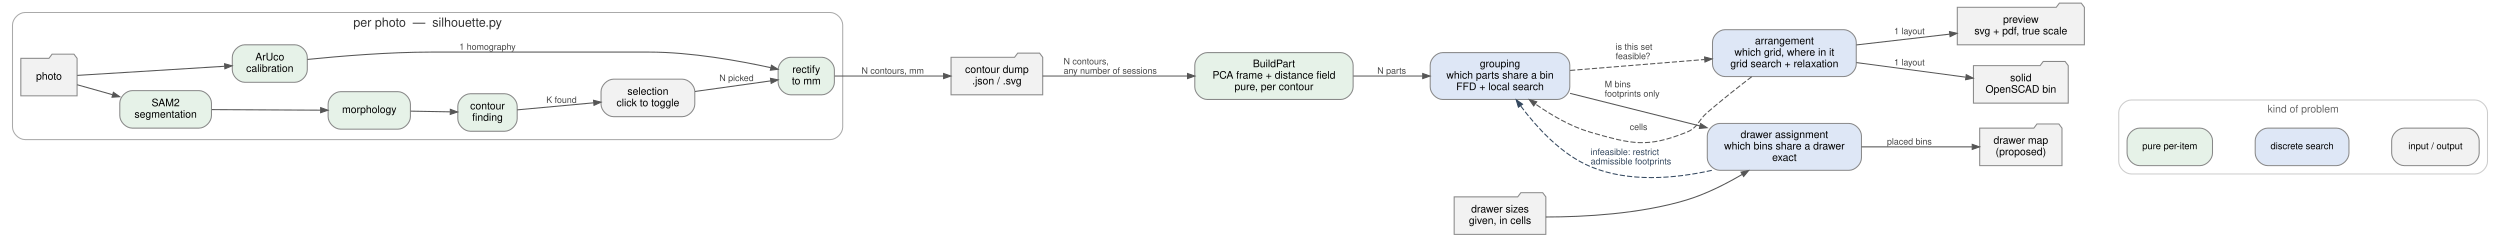
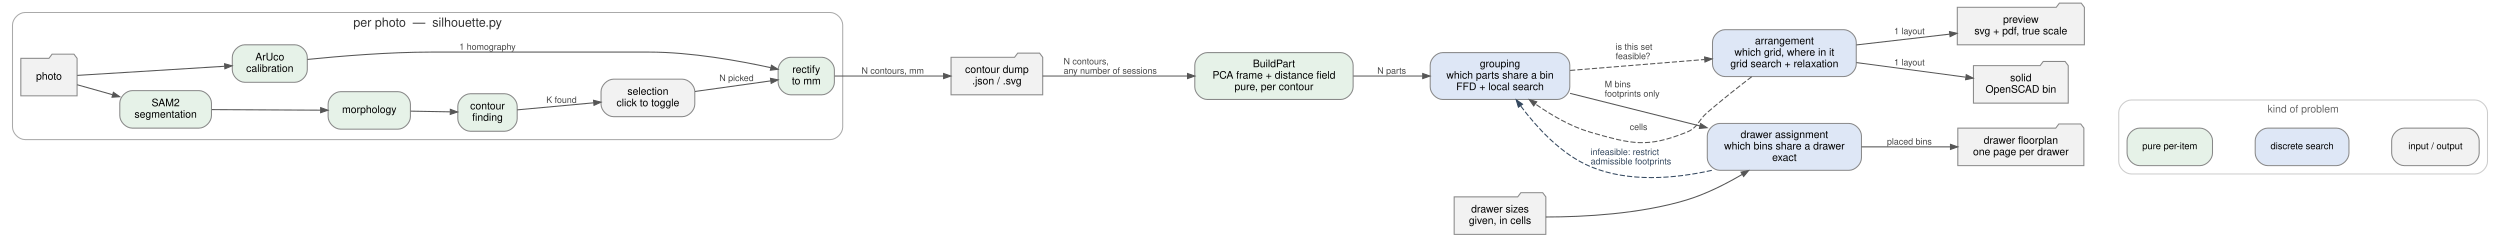
<svg xmlns="http://www.w3.org/2000/svg" width="2400pt" height="229pt" viewBox="0.00 0.00 2400.00 229.00">
  <g id="graph0" class="graph" transform="scale(1 1) rotate(0) translate(4 225)">
    <g id="clust1" class="cluster">
      <path fill="transparent" stroke="#aaaaaa" d="M20,-91C20,-91 793,-91 793,-91 799,-91 805,-97 805,-103 805,-103 805,-201 805,-201 805,-207 799,-213 793,-213 793,-213 20,-213 20,-213 14,-213 8,-207 8,-201 8,-201 8,-103 8,-103 8,-97 14,-91 20,-91" />
      <text text-anchor="middle" x="406.5" y="-199.4" font-family="Helvetica,sans-Serif" font-size="12.00" fill="#333333">per photo  —  silhouette.py</text>
    </g>
    <g id="clust2" class="cluster">
      <path fill="transparent" stroke="#cccccc" d="M2042,-58C2042,-58 2372,-58 2372,-58 2378,-58 2384,-64 2384,-70 2384,-70 2384,-117 2384,-117 2384,-123 2378,-129 2372,-129 2372,-129 2042,-129 2042,-129 2036,-129 2030,-123 2030,-117 2030,-117 2030,-70 2030,-70 2030,-64 2036,-58 2042,-58" />
      <text text-anchor="middle" x="2207" y="-117" font-family="Helvetica,sans-Serif" font-size="10.00" fill="#666666">kind of problem</text>
    </g>
    <g id="node1" class="node">
      <polygon fill="#f2f2f2" stroke="#888888" points="70,-169 67,-173 46,-173 43,-169 16,-169 16,-133 70,-133 70,-169" />
      <text text-anchor="middle" x="43" y="-148.5" font-family="Helvetica,sans-Serif" font-size="10.00">photo</text>
    </g>
    <g id="node2" class="node">
      <path fill="#e6f2e8" stroke="#888888" d="M187,-138C187,-138 123,-138 123,-138 117,-138 111,-132 111,-126 111,-126 111,-114 111,-114 111,-108 117,-102 123,-102 123,-102 187,-102 187,-102 193,-102 199,-108 199,-114 199,-114 199,-126 199,-126 199,-132 193,-138 187,-138" />
      <text text-anchor="middle" x="155" y="-123" font-family="Helvetica,sans-Serif" font-size="10.00">SAM2</text>
      <text text-anchor="middle" x="155" y="-112" font-family="Helvetica,sans-Serif" font-size="10.00">segmentation</text>
    </g>
    <g id="edge1" class="edge">
      <path fill="none" stroke="#555555" d="M70.07,-143.65C80.27,-140.78 92.32,-137.38 104.06,-134.07" />
      <polygon fill="#555555" stroke="#555555" points="104.85,-136.4 110.92,-132.14 103.52,-131.68 104.85,-136.4" />
    </g>
    <g id="node6" class="node">
      <path fill="#e6f2e8" stroke="#888888" d="M279,-182C279,-182 231,-182 231,-182 225,-182 219,-176 219,-170 219,-170 219,-158 219,-158 219,-152 225,-146 231,-146 231,-146 279,-146 279,-146 285,-146 291,-152 291,-158 291,-158 291,-170 291,-170 291,-176 285,-182 279,-182" />
      <text text-anchor="middle" x="255" y="-167" font-family="Helvetica,sans-Serif" font-size="10.00">ArUco</text>
      <text text-anchor="middle" x="255" y="-156" font-family="Helvetica,sans-Serif" font-size="10.00">calibration</text>
    </g>
    <g id="edge6" class="edge">
      <path fill="none" stroke="#555555" d="M70.17,-152.62C105.61,-154.81 169.3,-158.76 211.61,-161.38" />
      <polygon fill="#555555" stroke="#555555" points="211.59,-163.83 218.73,-161.82 211.89,-158.94 211.59,-163.83" />
    </g>
    <g id="node3" class="node">
      <path fill="#e6f2e8" stroke="#888888" d="M378,-137C378,-137 323,-137 323,-137 317,-137 311,-131 311,-125 311,-125 311,-113 311,-113 311,-107 317,-101 323,-101 323,-101 378,-101 378,-101 384,-101 390,-107 390,-113 390,-113 390,-125 390,-125 390,-131 384,-137 378,-137" />
      <text text-anchor="middle" x="350.5" y="-116.5" font-family="Helvetica,sans-Serif" font-size="10.00">morphology</text>
    </g>
    <g id="edge2" class="edge">
      <path fill="none" stroke="#555555" d="M199.43,-119.78C230.37,-119.62 271.9,-119.4 303.43,-119.24" />
      <polygon fill="#555555" stroke="#555555" points="303.82,-121.69 310.81,-119.2 303.8,-116.79 303.82,-121.69" />
    </g>
    <g id="node4" class="node">
      <path fill="#e6f2e8" stroke="#888888" d="M480.5,-135C480.5,-135 447.5,-135 447.5,-135 441.5,-135 435.5,-129 435.5,-123 435.5,-123 435.5,-111 435.5,-111 435.5,-105 441.5,-99 447.5,-99 447.5,-99 480.5,-99 480.5,-99 486.5,-99 492.5,-105 492.5,-111 492.5,-111 492.5,-123 492.5,-123 492.5,-129 486.5,-135 480.5,-135" />
      <text text-anchor="middle" x="464" y="-120" font-family="Helvetica,sans-Serif" font-size="10.00">contour</text>
      <text text-anchor="middle" x="464" y="-109" font-family="Helvetica,sans-Serif" font-size="10.00">finding</text>
    </g>
    <g id="edge3" class="edge">
      <path fill="none" stroke="#555555" d="M390.18,-118.31C402.48,-118.09 415.99,-117.84 428.01,-117.63" />
      <polygon fill="#555555" stroke="#555555" points="428.32,-120.07 435.27,-117.5 428.23,-115.17 428.32,-120.07" />
    </g>
    <g id="node5" class="node">
      <path fill="#f2f2f2" stroke="#888888" d="M651,-149C651,-149 585,-149 585,-149 579,-149 573,-143 573,-137 573,-137 573,-125 573,-125 573,-119 579,-113 585,-113 585,-113 651,-113 651,-113 657,-113 663,-119 663,-125 663,-125 663,-137 663,-137 663,-143 657,-149 651,-149" />
      <text text-anchor="middle" x="618" y="-134" font-family="Helvetica,sans-Serif" font-size="10.00">selection</text>
      <text text-anchor="middle" x="618" y="-123" font-family="Helvetica,sans-Serif" font-size="10.00">click to toggle</text>
    </g>
    <g id="edge4" class="edge">
      <path fill="none" stroke="#555555" d="M492.53,-119.54C512.93,-121.41 541.32,-124.03 565.85,-126.29" />
      <polygon fill="#555555" stroke="#555555" points="565.79,-128.74 572.98,-126.95 566.24,-123.86 565.79,-128.74" />
      <text text-anchor="middle" x="535" y="-126.2" font-family="Helvetica,sans-Serif" font-size="8.50" fill="#444444"> K found</text>
    </g>
    <g id="node7" class="node">
      <path fill="#e6f2e8" stroke="#888888" d="M785,-170C785,-170 755,-170 755,-170 749,-170 743,-164 743,-158 743,-158 743,-146 743,-146 743,-140 749,-134 755,-134 755,-134 785,-134 785,-134 791,-134 797,-140 797,-146 797,-146 797,-158 797,-158 797,-164 791,-170 785,-170" />
      <text text-anchor="middle" x="770" y="-155" font-family="Helvetica,sans-Serif" font-size="10.00">rectify</text>
      <text text-anchor="middle" x="770" y="-144" font-family="Helvetica,sans-Serif" font-size="10.00">to mm</text>
    </g>
    <g id="edge5" class="edge">
      <path fill="none" stroke="#555555" d="M663.19,-137.19C686.49,-140.45 714.58,-144.38 735.96,-147.37" />
      <polygon fill="#555555" stroke="#555555" points="735.66,-149.81 742.94,-148.35 736.34,-144.95 735.66,-149.81" />
      <text text-anchor="middle" x="703" y="-147.2" font-family="Helvetica,sans-Serif" font-size="8.50" fill="#444444"> N picked</text>
    </g>
    <g id="edge7" class="edge">
      <path fill="none" stroke="#555555" d="M291.12,-167.94C322.3,-171.1 369.12,-175 410,-175 410,-175 410,-175 619,-175 659.61,-175 705.7,-166.66 735.94,-160.03" />
      <polygon fill="#555555" stroke="#555555" points="736.61,-162.39 742.9,-158.47 735.54,-157.61 736.61,-162.39" />
      <text text-anchor="middle" x="464" y="-177.2" font-family="Helvetica,sans-Serif" font-size="8.50" fill="#444444"> 1 homography</text>
    </g>
    <g id="node8" class="node">
      <polygon fill="#f2f2f2" stroke="#888888" points="997,-170 994,-174 973,-174 970,-170 909,-170 909,-134 997,-134 997,-170" />
      <text text-anchor="middle" x="953" y="-155" font-family="Helvetica,sans-Serif" font-size="10.00">contour dump</text>
      <text text-anchor="middle" x="953" y="-144" font-family="Helvetica,sans-Serif" font-size="10.00">.json / .svg</text>
    </g>
    <g id="edge8" class="edge">
      <path fill="none" stroke="#555555" d="M797.32,-152C824.6,-152 867.9,-152 901.76,-152" />
      <polygon fill="#555555" stroke="#555555" points="901.83,-154.45 908.83,-152 901.83,-149.55 901.83,-154.45" />
      <text text-anchor="middle" x="853" y="-154.2" font-family="Helvetica,sans-Serif" font-size="8.50" fill="#444444"> N contours, mm</text>
    </g>
    <g id="node9" class="node">
      <path fill="#e6f2e8" stroke="#888888" d="M1283,-174.5C1283,-174.5 1155,-174.5 1155,-174.5 1149,-174.5 1143,-168.5 1143,-162.5 1143,-162.5 1143,-141.5 1143,-141.5 1143,-135.5 1149,-129.5 1155,-129.5 1155,-129.5 1283,-129.5 1283,-129.5 1289,-129.5 1295,-135.5 1295,-141.5 1295,-141.5 1295,-162.5 1295,-162.5 1295,-168.5 1289,-174.5 1283,-174.5" />
      <text text-anchor="middle" x="1219" y="-160.5" font-family="Helvetica,sans-Serif" font-size="10.00">BuildPart</text>
      <text text-anchor="middle" x="1219" y="-149.5" font-family="Helvetica,sans-Serif" font-size="10.00">PCA frame + distance field</text>
      <text text-anchor="middle" x="1219" y="-138.5" font-family="Helvetica,sans-Serif" font-size="10.00">pure, per contour</text>
    </g>
    <g id="edge9" class="edge">
      <path fill="none" stroke="#555555" d="M997,-152C1034.53,-152 1090.01,-152 1135.99,-152" />
      <polygon fill="#555555" stroke="#555555" points="1136,-154.45 1143,-152 1136,-149.55 1136,-154.45" />
      <text text-anchor="start" x="1017" y="-163.2" font-family="Helvetica,sans-Serif" font-size="8.50" fill="#444444"> N contours,</text>
      <text text-anchor="start" x="1017" y="-154.2" font-family="Helvetica,sans-Serif" font-size="8.50" fill="#444444"> any number of sessions</text>
    </g>
    <g id="node10" class="node">
      <path fill="#dee7f6" stroke="#888888" d="M1491,-174.5C1491,-174.5 1381,-174.5 1381,-174.5 1375,-174.5 1369,-168.5 1369,-162.5 1369,-162.5 1369,-141.5 1369,-141.5 1369,-135.5 1375,-129.5 1381,-129.5 1381,-129.5 1491,-129.5 1491,-129.5 1497,-129.5 1503,-135.5 1503,-141.5 1503,-141.5 1503,-162.5 1503,-162.5 1503,-168.5 1497,-174.5 1491,-174.5" />
      <text text-anchor="middle" x="1436" y="-160.5" font-family="Helvetica,sans-Serif" font-size="10.00">grouping</text>
      <text text-anchor="middle" x="1436" y="-149.5" font-family="Helvetica,sans-Serif" font-size="10.00">which parts share a bin</text>
      <text text-anchor="middle" x="1436" y="-138.5" font-family="Helvetica,sans-Serif" font-size="10.00">FFD + local search</text>
    </g>
    <g id="edge10" class="edge">
      <path fill="none" stroke="#555555" d="M1295.2,-152C1316.74,-152 1340.19,-152 1361.62,-152" />
      <polygon fill="#555555" stroke="#555555" points="1361.8,-154.45 1368.8,-152 1361.8,-149.55 1361.8,-154.45" />
      <text text-anchor="middle" x="1332" y="-154.2" font-family="Helvetica,sans-Serif" font-size="8.50" fill="#444444"> N parts</text>
    </g>
    <g id="node11" class="node">
      <path fill="#dee7f6" stroke="#888888" d="M1766,-196.5C1766,-196.5 1652,-196.5 1652,-196.5 1646,-196.5 1640,-190.5 1640,-184.5 1640,-184.5 1640,-163.5 1640,-163.5 1640,-157.5 1646,-151.5 1652,-151.5 1652,-151.5 1766,-151.5 1766,-151.5 1772,-151.5 1778,-157.5 1778,-163.5 1778,-163.5 1778,-184.5 1778,-184.5 1778,-190.5 1772,-196.5 1766,-196.5" />
      <text text-anchor="middle" x="1709" y="-182.5" font-family="Helvetica,sans-Serif" font-size="10.00">arrangement</text>
      <text text-anchor="middle" x="1709" y="-171.5" font-family="Helvetica,sans-Serif" font-size="10.00">which grid, where in it</text>
      <text text-anchor="middle" x="1709" y="-160.5" font-family="Helvetica,sans-Serif" font-size="10.00">grid search + relaxation</text>
    </g>
    <g id="edge12" class="edge">
      <path fill="none" stroke="#555555" stroke-dasharray="5,2" d="M1503.29,-157.38C1542.32,-160.55 1591.81,-164.57 1632.36,-167.86" />
      <polygon fill="#555555" stroke="#555555" points="1632.39,-170.32 1639.56,-168.44 1632.78,-165.44 1632.39,-170.32" />
      <text text-anchor="start" x="1547" y="-177.2" font-family="Helvetica,sans-Serif" font-size="8.50" fill="#444444"> is this set</text>
      <text text-anchor="start" x="1547" y="-168.2" font-family="Helvetica,sans-Serif" font-size="8.50" fill="#444444"> feasible?</text>
    </g>
    <g id="node12" class="node">
      <path fill="#dee7f6" stroke="#888888" d="M1771,-106.5C1771,-106.5 1647,-106.5 1647,-106.5 1641,-106.5 1635,-100.5 1635,-94.5 1635,-94.5 1635,-73.5 1635,-73.5 1635,-67.5 1641,-61.5 1647,-61.5 1647,-61.5 1771,-61.5 1771,-61.5 1777,-61.5 1783,-67.5 1783,-73.5 1783,-73.5 1783,-94.5 1783,-94.5 1783,-100.5 1777,-106.5 1771,-106.5" />
      <text text-anchor="middle" x="1709" y="-92.5" font-family="Helvetica,sans-Serif" font-size="10.00">drawer assignment</text>
      <text text-anchor="middle" x="1709" y="-81.5" font-family="Helvetica,sans-Serif" font-size="10.00">which bins share a drawer</text>
      <text text-anchor="middle" x="1709" y="-70.5" font-family="Helvetica,sans-Serif" font-size="10.00">exact</text>
    </g>
    <g id="edge11" class="edge">
      <path fill="none" stroke="#555555" d="M1503.29,-135.37C1540.92,-125.92 1588.27,-114.04 1627.96,-104.08" />
      <polygon fill="#555555" stroke="#555555" points="1628.57,-106.46 1634.77,-102.38 1627.38,-101.7 1628.57,-106.46" />
      <text text-anchor="start" x="1536.5" y="-141.2" font-family="Helvetica,sans-Serif" font-size="8.50" fill="#444444"> M bins</text>
      <text text-anchor="start" x="1536.5" y="-132.2" font-family="Helvetica,sans-Serif" font-size="8.50" fill="#444444"> footprints only</text>
    </g>
    <g id="edge13" class="edge">
      <path fill="none" stroke="#555555" stroke-dasharray="5,2" d="M1677.64,-151.34C1664.32,-141.14 1648.64,-128.76 1635,-117 1625.71,-109 1626.39,-102.55 1615,-98 1577.03,-82.84 1562.29,-86.69 1523,-98 1504.01,-103.47 1485.15,-114.51 1469.96,-125.18" />
      <polygon fill="#555555" stroke="#555555" points="1468.36,-123.32 1464.11,-129.4 1471.22,-127.29 1468.36,-123.32" />
      <text text-anchor="middle" x="1569" y="-100.2" font-family="Helvetica,sans-Serif" font-size="8.50" fill="#444444"> cells</text>
    </g>
    <g id="node14" class="node">
      <polygon fill="#f2f2f2" stroke="#888888" points="1997,-218 1994,-222 1973,-222 1970,-218 1875,-218 1875,-182 1997,-182 1997,-218" />
      <text text-anchor="middle" x="1936" y="-203" font-family="Helvetica,sans-Serif" font-size="10.00">preview</text>
      <text text-anchor="middle" x="1936" y="-192" font-family="Helvetica,sans-Serif" font-size="10.00">svg + pdf, true scale</text>
    </g>
    <g id="edge16" class="edge">
      <path fill="none" stroke="#555555" d="M1778.12,-181.87C1806.5,-185.15 1839.36,-188.95 1867.66,-192.22" />
      <polygon fill="#555555" stroke="#555555" points="1867.51,-194.67 1874.75,-193.04 1868.08,-189.8 1867.51,-194.67" />
      <text text-anchor="middle" x="1829" y="-192.2" font-family="Helvetica,sans-Serif" font-size="8.50" fill="#444444"> 1 layout</text>
    </g>
    <g id="node15" class="node">
      <polygon fill="#f2f2f2" stroke="#888888" points="1981.5,-162 1978.5,-166 1957.5,-166 1954.5,-162 1890.5,-162 1890.5,-126 1981.5,-126 1981.5,-162" />
      <text text-anchor="middle" x="1936" y="-147" font-family="Helvetica,sans-Serif" font-size="10.00">solid</text>
      <text text-anchor="middle" x="1936" y="-136" font-family="Helvetica,sans-Serif" font-size="10.00">OpenSCAD bin</text>
    </g>
    <g id="edge17" class="edge">
      <path fill="none" stroke="#555555" d="M1778.12,-164.92C1811.77,-160.43 1851.72,-155.1 1882.89,-150.95" />
      <polygon fill="#555555" stroke="#555555" points="1883.59,-153.33 1890.21,-149.97 1882.95,-148.47 1883.59,-153.33" />
      <text text-anchor="middle" x="1829" y="-162.2" font-family="Helvetica,sans-Serif" font-size="8.50" fill="#444444"> 1 layout</text>
    </g>
    <g id="edge15" class="edge">
      <path fill="none" stroke="#33475e" stroke-dasharray="5,2" d="M1639.32,-61.45C1603.43,-53.45 1559.5,-49.76 1523,-65 1494.82,-76.77 1471.16,-102.77 1455.84,-123.3" />
      <polygon fill="#33475e" stroke="#33475e" points="1453.68,-122.1 1451.55,-129.2 1457.64,-124.98 1453.68,-122.1" />
      <text text-anchor="start" x="1523" y="-76.2" font-family="Helvetica,sans-Serif" font-size="8.50" fill="#33475e"> infeasible: restrict</text>
      <text text-anchor="start" x="1523" y="-67.2" font-family="Helvetica,sans-Serif" font-size="8.50" fill="#33475e"> admissible footprints</text>
    </g>
    <g id="node16" class="node">
-       <polygon fill="#f2f2f2" stroke="#888888" points="1975.5,-102 1972.5,-106 1951.5,-106 1948.5,-102 1896.5,-102 1896.5,-66 1975.5,-66 1975.5,-102" />
-       <text text-anchor="middle" x="1936" y="-87" font-family="Helvetica,sans-Serif" font-size="10.00">drawer map</text>
-       <text text-anchor="middle" x="1936" y="-76" font-family="Helvetica,sans-Serif" font-size="10.00">(proposed)</text>
+       <polygon fill="#f2f2f2" stroke="#888888" points="1996.5,-102 1993.5,-106 1972.5,-106 1969.5,-102 1875.5,-102 1875.5,-66 1996.5,-66 1996.5,-102" />
+       <text text-anchor="middle" x="1936" y="-87" font-family="Helvetica,sans-Serif" font-size="10.00">drawer floorplan</text>
+       <text text-anchor="middle" x="1936" y="-76" font-family="Helvetica,sans-Serif" font-size="10.00">one page per drawer</text>
    </g>
    <g id="edge18" class="edge">
-       <path fill="none" stroke="#555555" d="M1783.05,-84C1817.98,-84 1858.71,-84 1889.21,-84" />
-       <polygon fill="#555555" stroke="#555555" points="1889.34,-86.45 1896.34,-84 1889.34,-81.55 1889.34,-86.45" />
+       <path fill="none" stroke="#555555" d="M1783.05,-84C1810.5,-84 1841.53,-84 1868.36,-84" />
+       <polygon fill="#555555" stroke="#555555" points="1868.45,-86.45 1875.45,-84 1868.45,-81.55 1868.45,-86.45" />
      <text text-anchor="middle" x="1829" y="-86.2" font-family="Helvetica,sans-Serif" font-size="8.50" fill="#444444"> placed bins</text>
    </g>
    <g id="node13" class="node">
      <polygon fill="#f2f2f2" stroke="#888888" points="1480,-36 1477,-40 1456,-40 1453,-36 1392,-36 1392,0 1480,0 1480,-36" />
      <text text-anchor="middle" x="1436" y="-21" font-family="Helvetica,sans-Serif" font-size="10.00">drawer sizes</text>
      <text text-anchor="middle" x="1436" y="-10" font-family="Helvetica,sans-Serif" font-size="10.00">given, in cells</text>
    </g>
    <g id="edge14" class="edge">
      <path fill="none" stroke="#555555" d="M1480.01,-16.68C1516.65,-16.71 1570.31,-19.53 1615,-33 1633.52,-38.58 1652.5,-48.17 1668.45,-57.54" />
      <polygon fill="#555555" stroke="#555555" points="1667.37,-59.75 1674.63,-61.25 1669.89,-55.55 1667.37,-59.75" />
    </g>
    <g id="node17" class="node">
      <path fill="#e6f2e8" stroke="#888888" d="M2108,-102C2108,-102 2050,-102 2050,-102 2044,-102 2038,-96 2038,-90 2038,-90 2038,-78 2038,-78 2038,-72 2044,-66 2050,-66 2050,-66 2108,-66 2108,-66 2114,-66 2120,-72 2120,-78 2120,-78 2120,-90 2120,-90 2120,-96 2114,-102 2108,-102" />
      <text text-anchor="middle" x="2079" y="-81.8" font-family="Helvetica,sans-Serif" font-size="9.00">pure per-item</text>
    </g>
    <g id="node18" class="node">
      <path fill="#dee7f6" stroke="#888888" d="M2239,-102C2239,-102 2173,-102 2173,-102 2167,-102 2161,-96 2161,-90 2161,-90 2161,-78 2161,-78 2161,-72 2167,-66 2173,-66 2173,-66 2239,-66 2239,-66 2245,-66 2251,-72 2251,-78 2251,-78 2251,-90 2251,-90 2251,-96 2245,-102 2239,-102" />
      <text text-anchor="middle" x="2206" y="-81.8" font-family="Helvetica,sans-Serif" font-size="9.00">discrete search</text>
    </g>
    <g id="node19" class="node">
      <path fill="#f2f2f2" stroke="#888888" d="M2364,-102C2364,-102 2304,-102 2304,-102 2298,-102 2292,-96 2292,-90 2292,-90 2292,-78 2292,-78 2292,-72 2298,-66 2304,-66 2304,-66 2364,-66 2364,-66 2370,-66 2376,-72 2376,-78 2376,-78 2376,-90 2376,-90 2376,-96 2370,-102 2364,-102" />
      <text text-anchor="middle" x="2334" y="-81.8" font-family="Helvetica,sans-Serif" font-size="9.00">input / output</text>
    </g>
  </g>
</svg>
